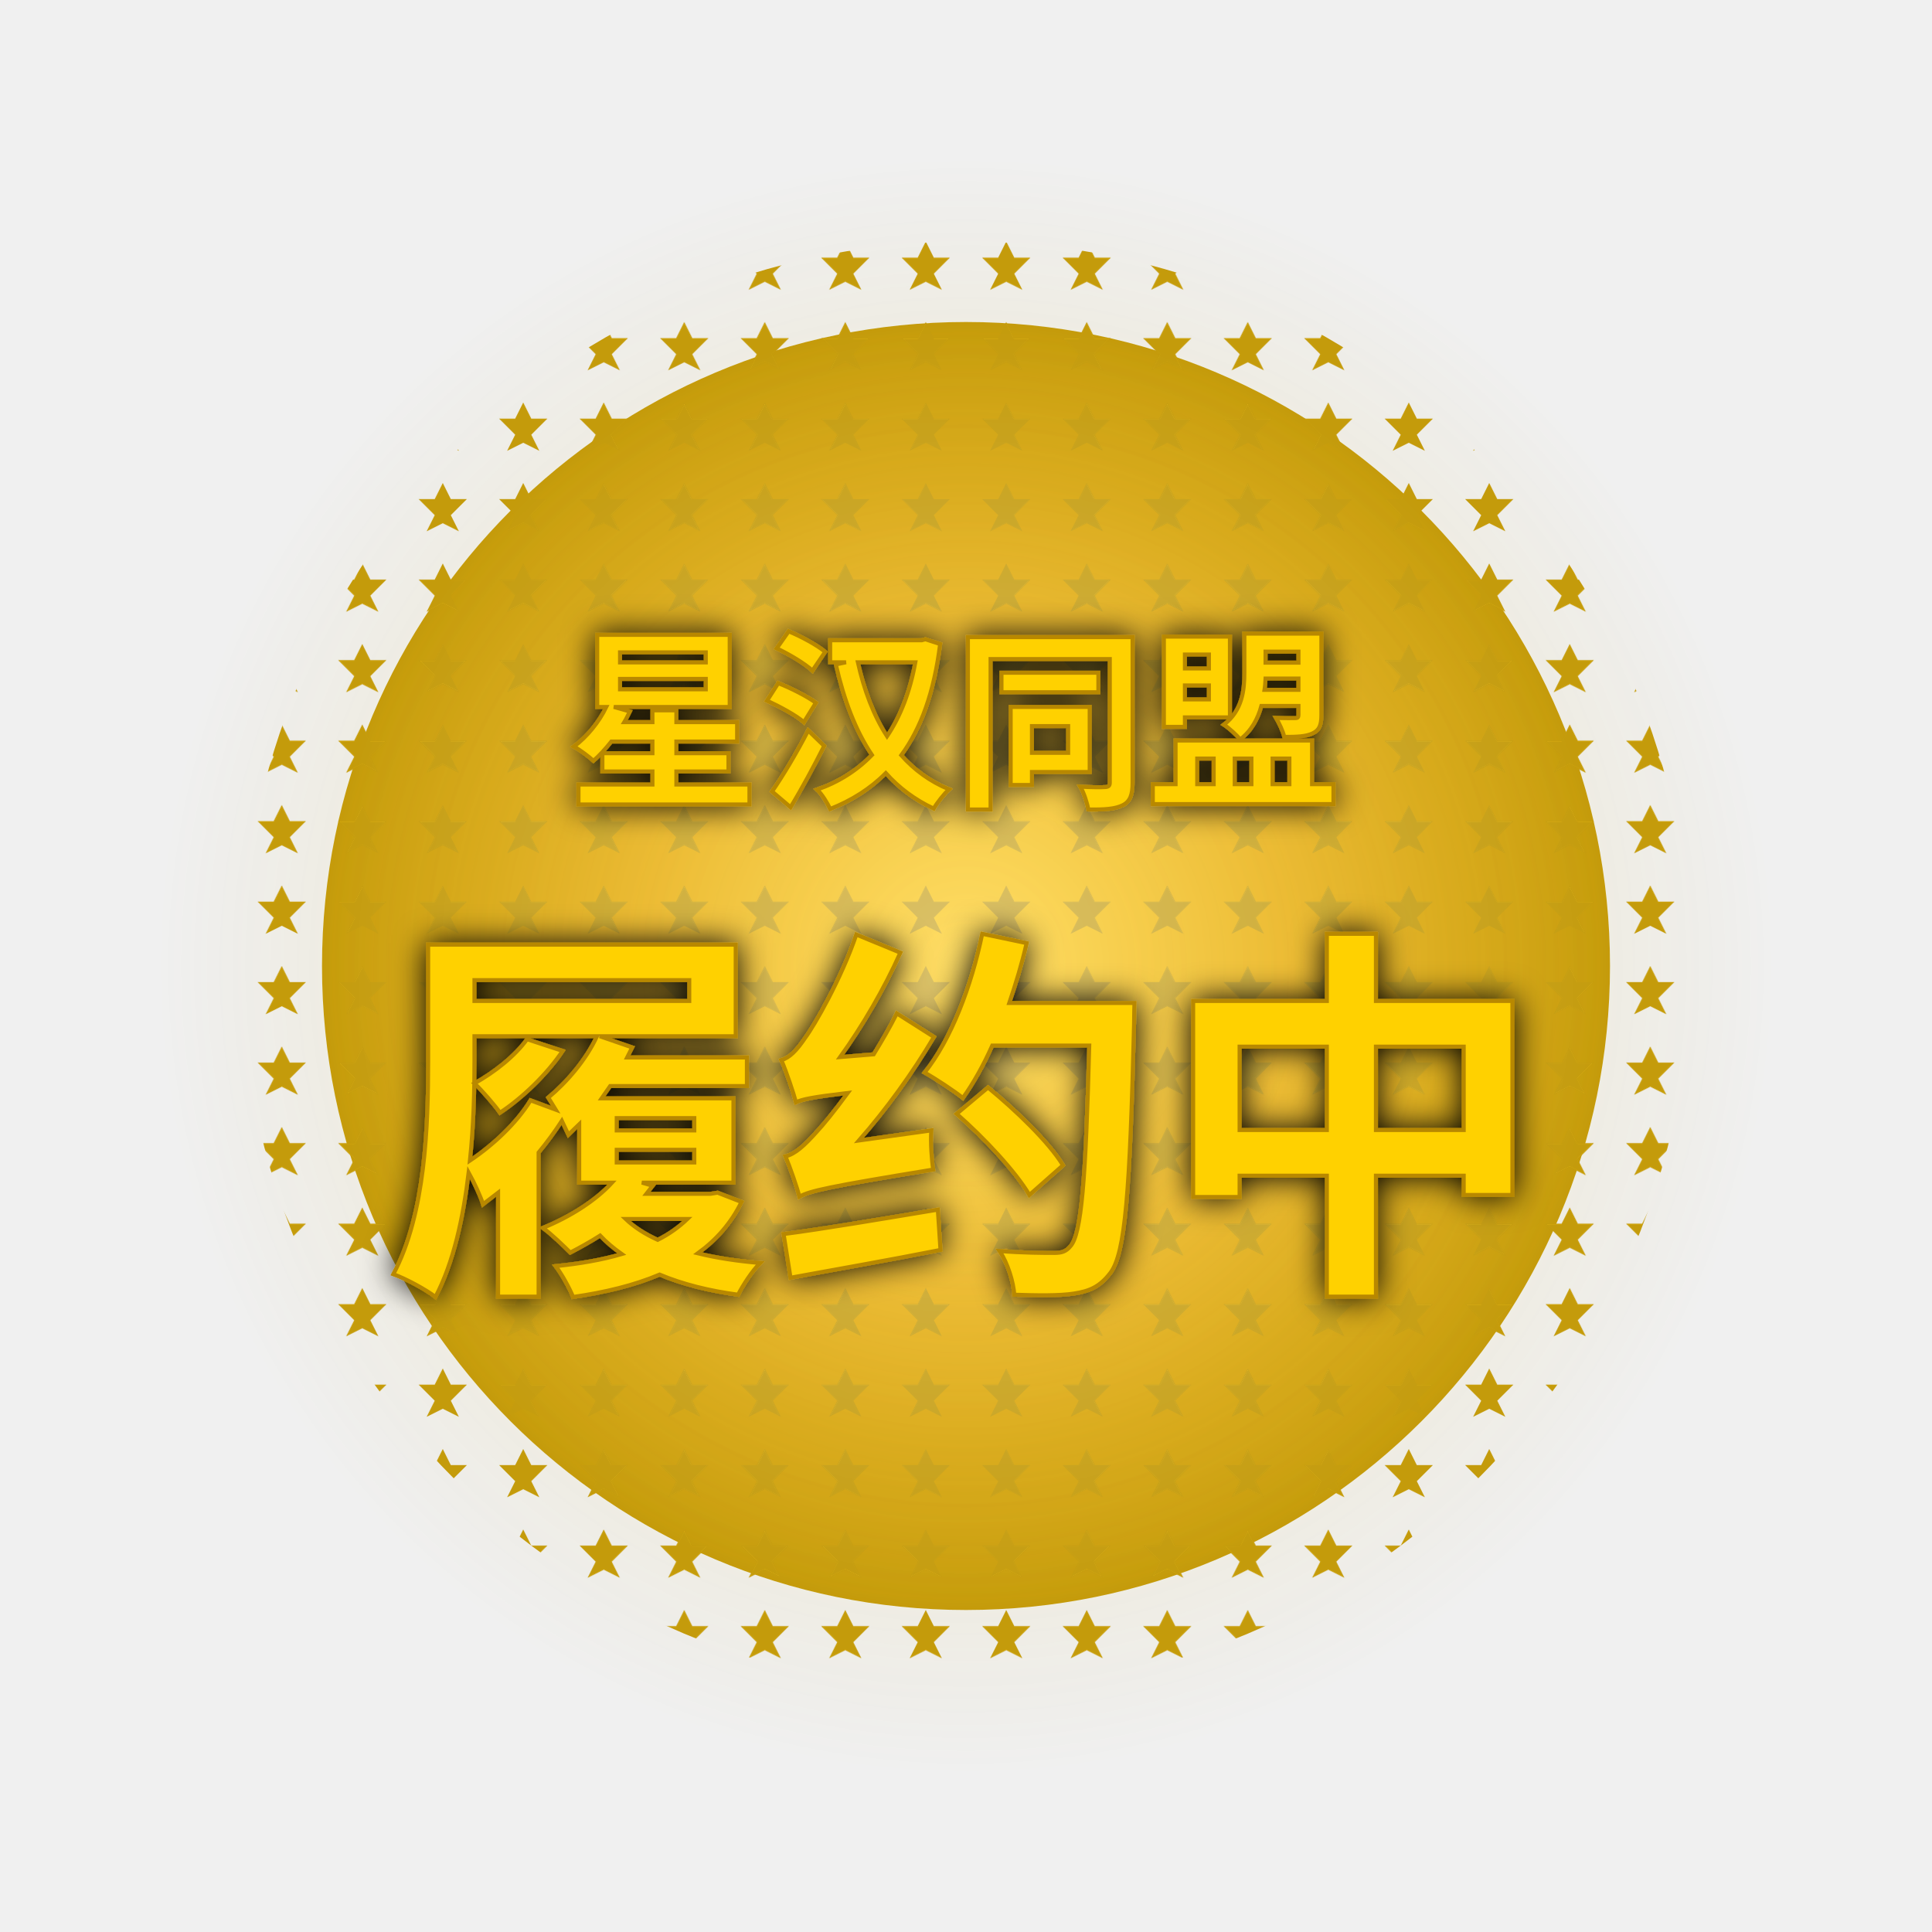
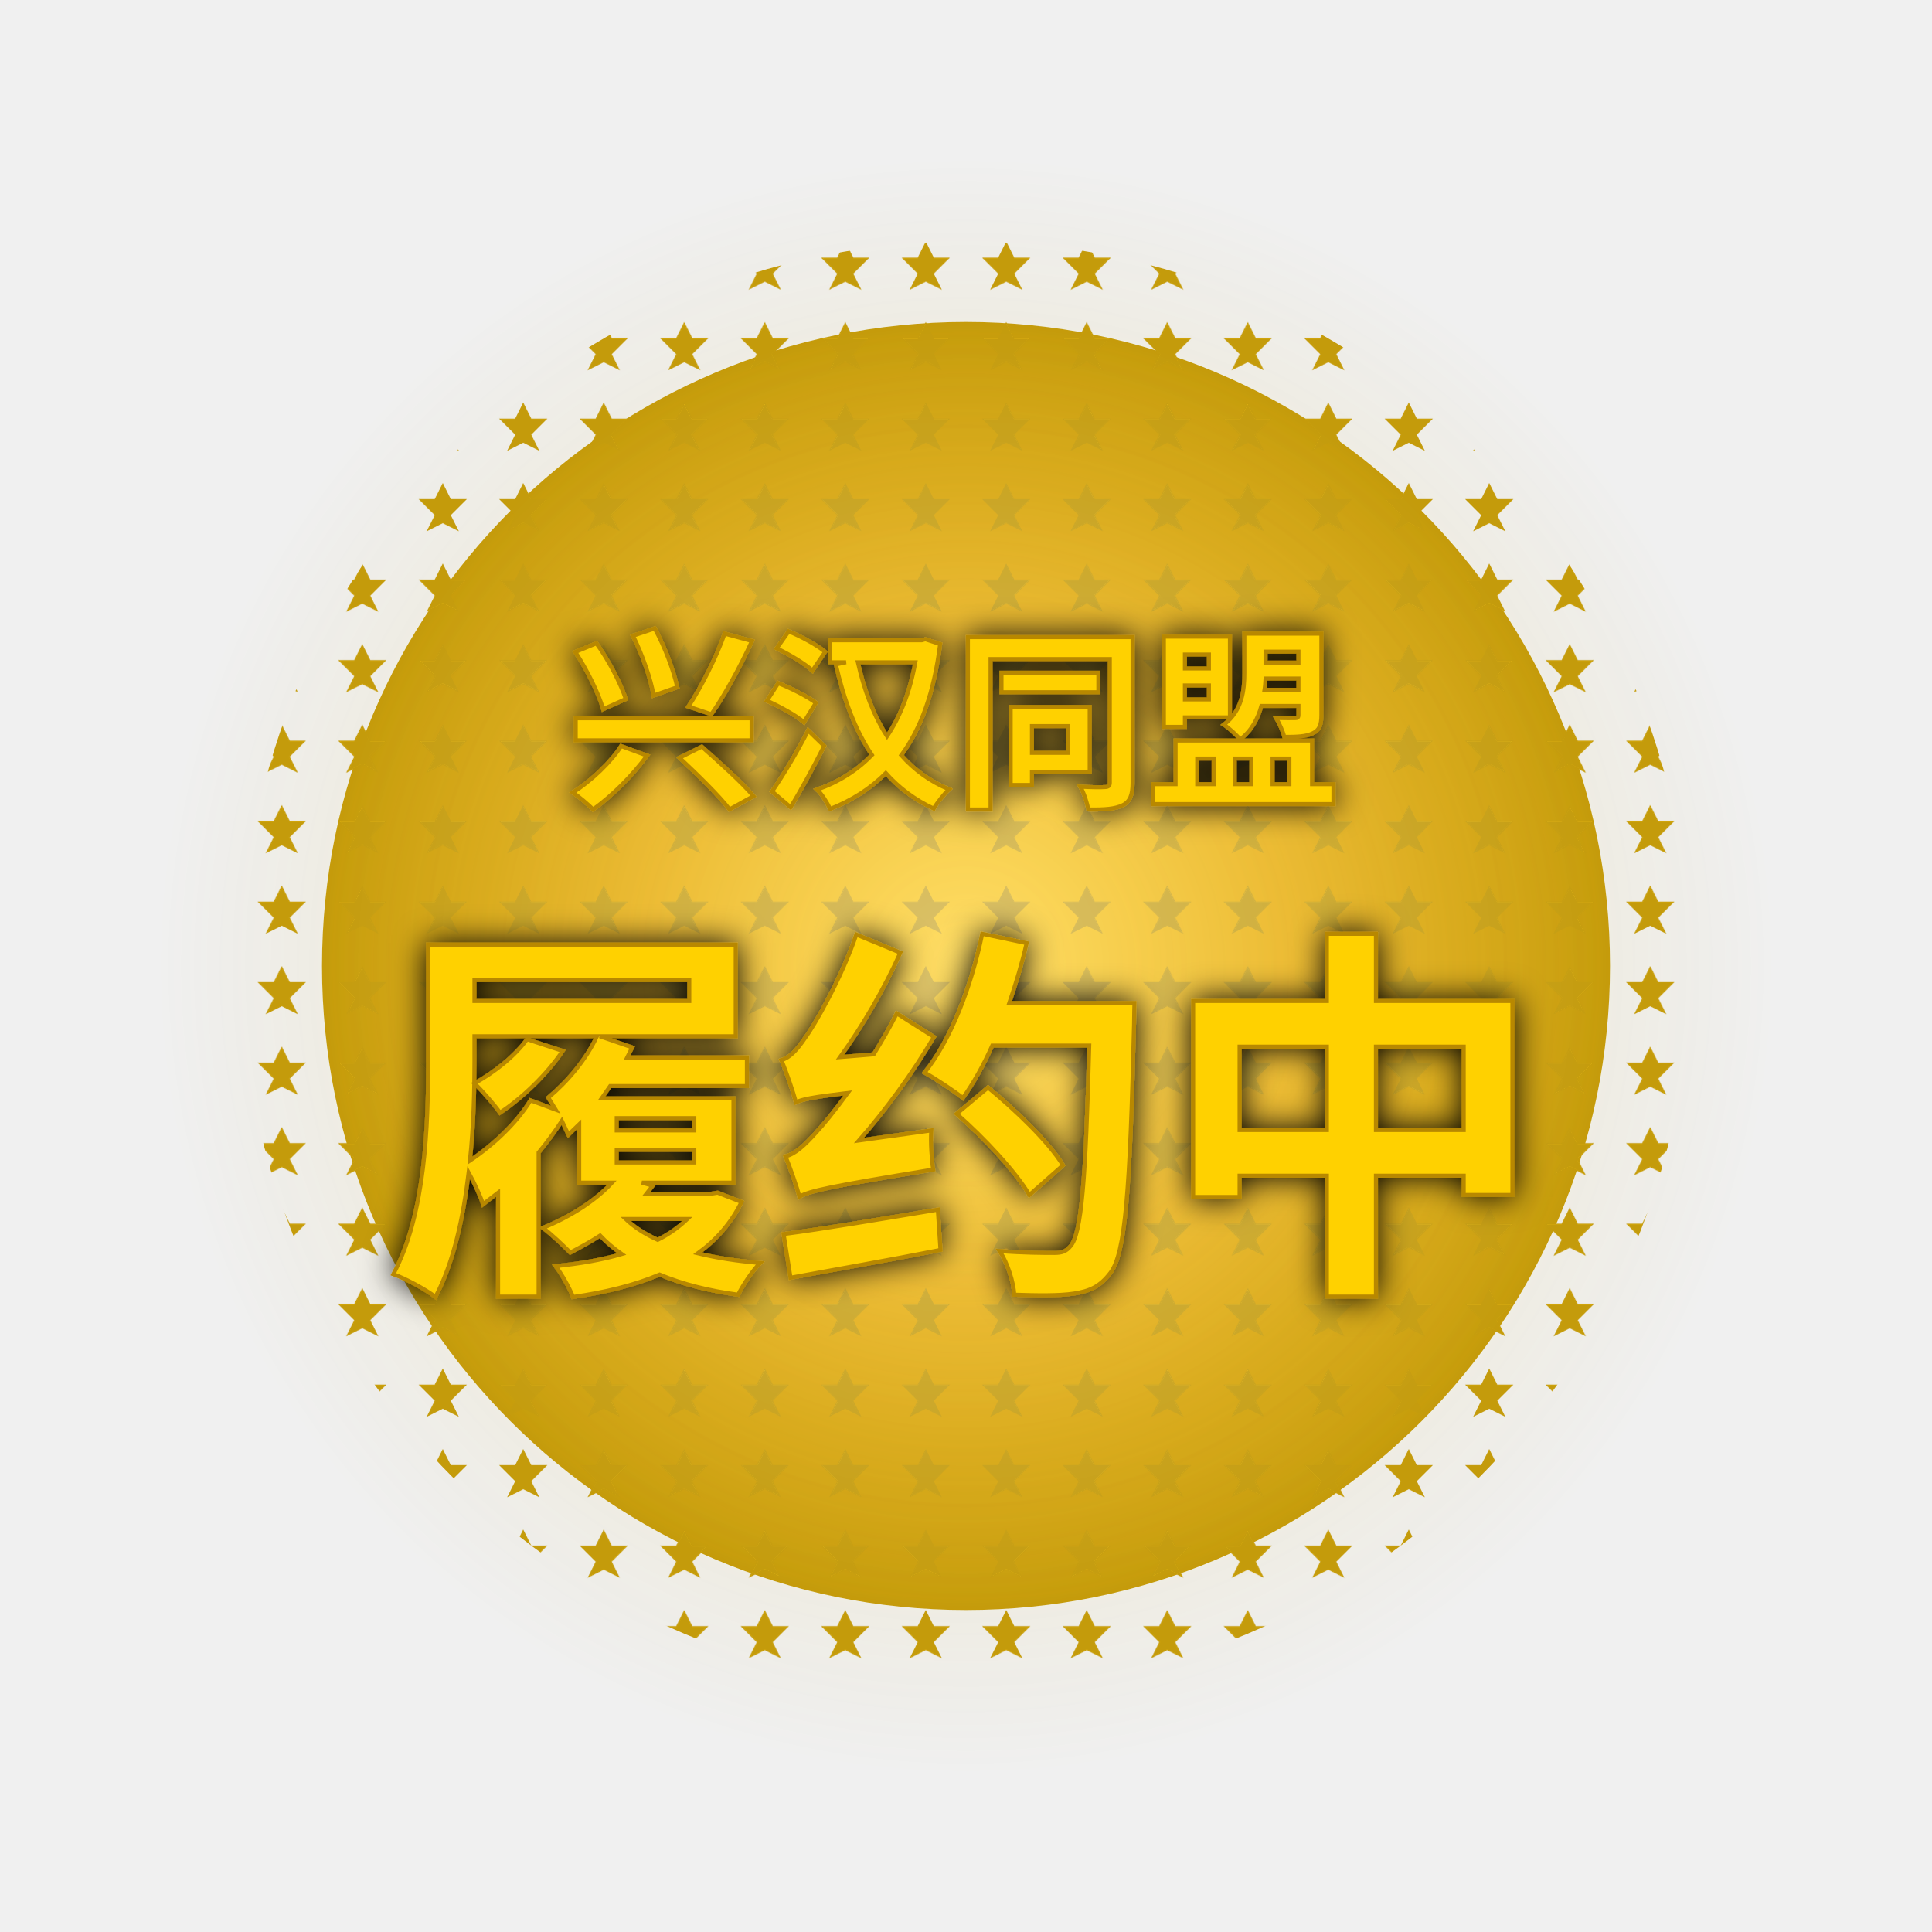
<svg xmlns="http://www.w3.org/2000/svg" width="100" height="100" viewBox="0 0 240 240">
  <defs>
    <radialGradient id="goldGradient" cx="50%" cy="50%" r="50%">
      <stop offset="0%" stop-color="#FFC700" />
      <stop offset="50%" stop-color="#E6A800" />
      <stop offset="100%" stop-color="#C49B0B" />
    </radialGradient>
    <radialGradient id="outerGlow" cx="50%" cy="50%" r="50%">
      <stop offset="0%" stop-color="#FFC700" stop-opacity="0.25" />
      <stop offset="100%" stop-color="#C49B0B" stop-opacity="0" />
    </radialGradient>
    <pattern id="ringPattern" x="0" y="0" width="10" height="10" patternUnits="userSpaceOnUse">
      <path d="M5 0 L6 2 L8 2 L6 4 L7 6 L5 5 L3 6 L4 4 L2 2 L4 2 Z" fill="#C49B0B" />
    </pattern>
    <radialGradient id="shine" cx="50%" cy="50%" r="50%">
      <stop offset="0%" stop-color="#fff" stop-opacity="0.4" />
      <stop offset="100%" stop-color="#fff" stop-opacity="0" />
    </radialGradient>
    <filter id="textGlow" x="-50%" y="-50%" width="200%" height="200%">
      <feGaussianBlur in="SourceAlpha" stdDeviation="2" result="blur" />
      <feMerge>
        <feMergeNode in="blur" />
        <feMergeNode in="SourceGraphic" />
      </feMerge>
    </filter>
  </defs>
  <circle cx="120" cy="120" r="80" fill="url(#goldGradient)" />
  <circle cx="120" cy="120" r="100" fill="url(#outerGlow)" />
  <circle cx="120" cy="120" r="90" fill="url(#ringPattern)">
    <animateTransform attributeName="transform" type="rotate" from="0 120 120" to="360 120 120" dur="20s" repeatCount="indefinite" />
  </circle>
  <g fill="#fff">
    ${[...Array(16)].map((_, i) =&gt; {
      const angle = (i * 360) / 16;
      const rad = (angle * Math.PI) / 180;
      const radius = 95;
      const cx = 120 + radius * Math.cos(rad);
      const cy = 120 + radius * Math.sin(rad);
      const r = 14;
      const points = Array.from({ length: 5 }, (_, j) =&gt; {
        const theta = ((j * 72 - 90) * Math.PI) / 180;
        return [
          cx + r * Math.cos(theta),
          cy + r * Math.sin(theta)
        ].join(',');
      }).join(' ');
      return `<polygon points="${points}">
      <animateTransform attributeName="transform" type="rotate" from="0 120 120" to="360 120 120" dur="30s" repeatCount="indefinite" />
    </polygon>`;
    }).join('')}
  </g>
  <circle cx="120" cy="120" r="80" fill="url(#shine)">
    <animateTransform attributeName="transform" type="rotate" from="0 120 120" to="360 120 120" dur="40s" repeatCount="indefinite" />
  </circle>
  <text x="120" y="120" text-anchor="middle" dominant-baseline="middle" font-family="微软雅黑, sans-serif" font-weight="bold" fill="#FFD100" stroke="#B88800" stroke-width="0.5" filter="url(#textGlow)">
-     <tspan x="120" dy="-30" font-size="24">星汉同盟</tspan>
+     <tspan x="120" dy="-30" font-size="24">兴汉同盟</tspan>
    <tspan x="120" dy="50" font-size="48">履约中</tspan>
  </text>
</svg>
